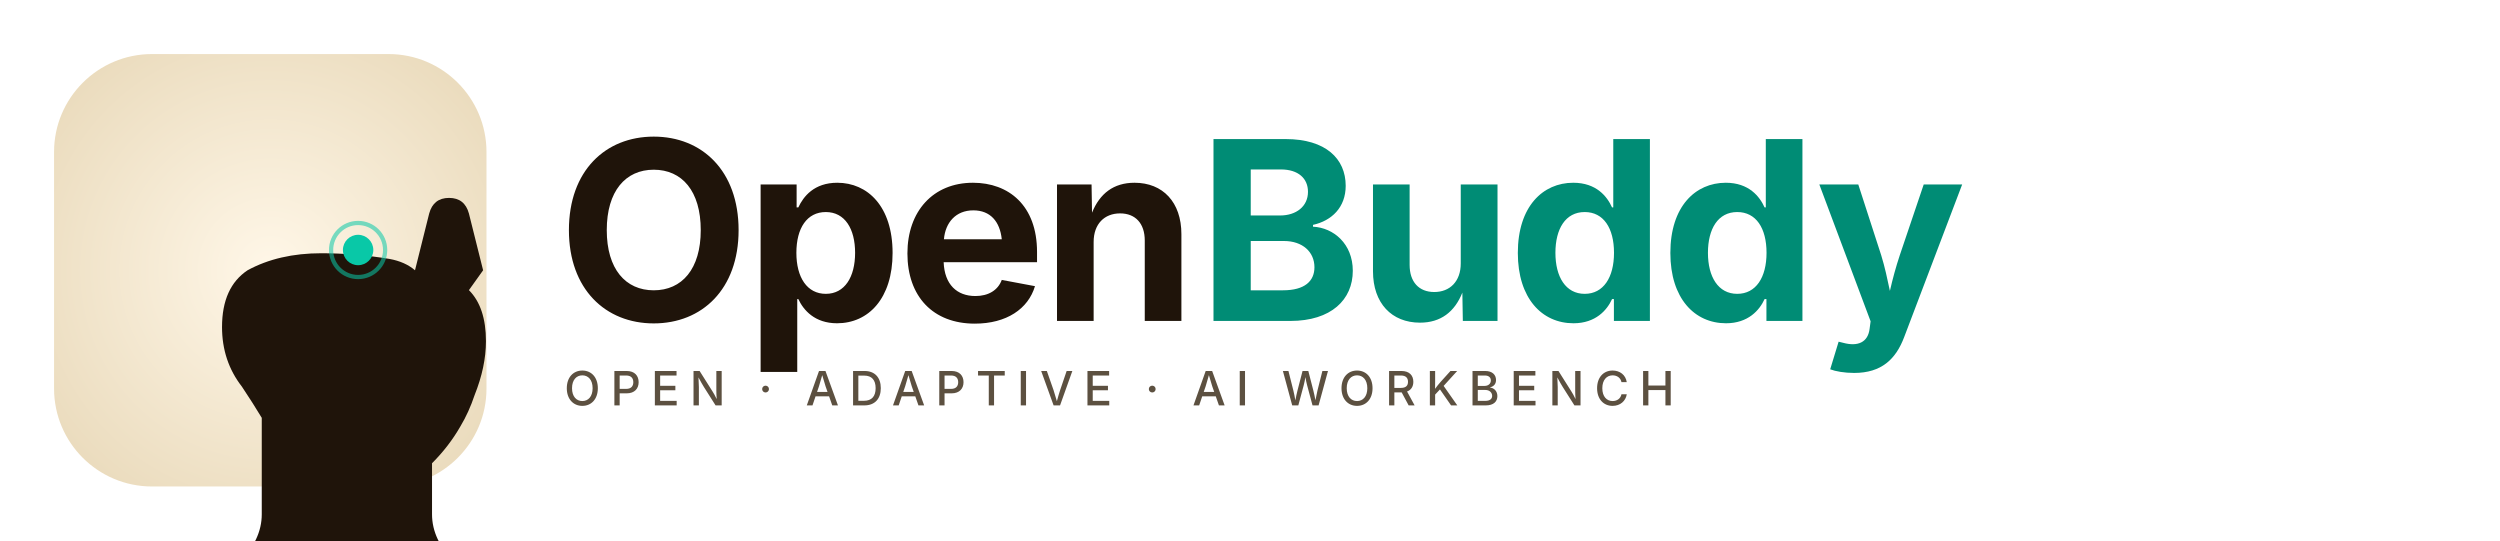
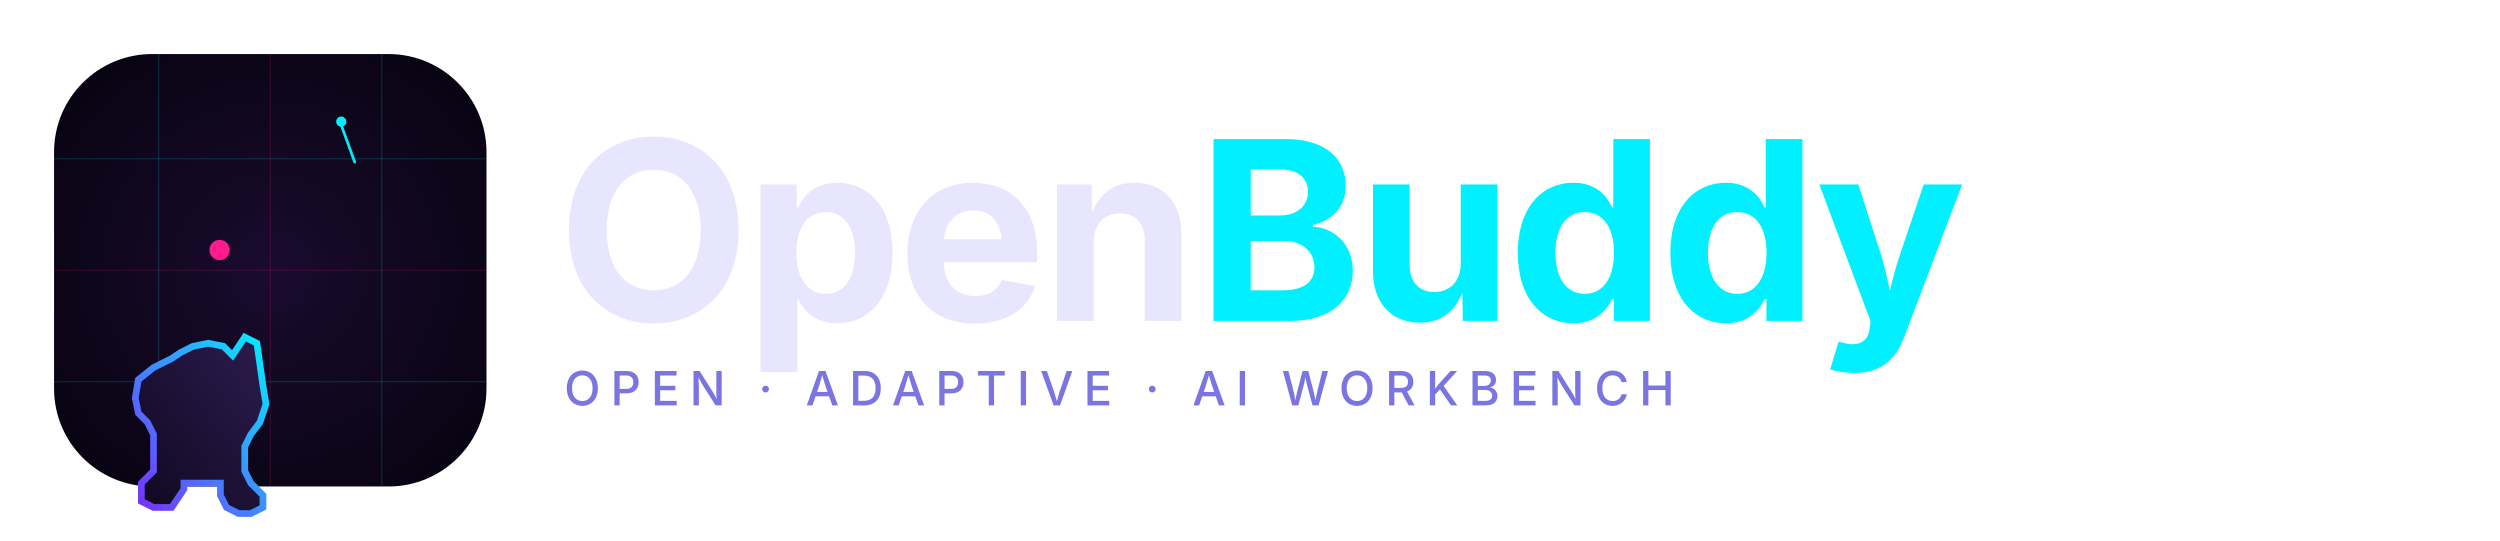
<svg xmlns="http://www.w3.org/2000/svg" width="1480" height="320" viewBox="0 0 1480 320" role="img" aria-label="OpenBuddy">
  <defs>
    <radialGradient id="bg" cx="50%" cy="50%" r="70%">
-       <stop stop-color="#FFF7E8" />
-       <stop offset="1" stop-color="#E8D8B8" />
+       <stop stop-color="#1A0B2E" />
+       <stop offset="1" stop-color="#06030F" />
    </radialGradient>
+     <linearGradient id="body" x1="0" y1="0" x2="1" y2="1">
+       <stop stop-color="#2D1B4E" />
+       <stop offset="1" stop-color="#0F0820" />
+     </linearGradient>
+     <linearGradient id="stroke" x1="0" y1="0" x2="1" y2="1">
+       <stop stop-color="#00F0FF" />
+       <stop offset="1" stop-color="#7B2BFF" />
+     </linearGradient>
  </defs>
  <g transform="translate(32 32)">
    <rect x="0" y="0" width="256" height="256" rx="58" fill="url(#bg)" />
-     <g transform="translate(128 128) scale(0.42)">
-       <path d="           M -300 0           L -280 -80           Q -274 -102 -252 -102           Q -230 -102 -224 -80           L -204 0           Q -190 -12 -168 -16           Q -120 -24 -72 -24           Q -12 -24 32 0           Q 68 24 68 80           Q 68 128 40 164           Q 24 188 12 208           L 12 344           Q 12 380 44 412           Q 60 432 60 460           Q 60 488 32 488           L -20 488           Q -48 488 -48 460           L -48 420           L -168 420           L -168 460           Q -168 488 -196 488           L -248 488           Q -276 488 -276 460           Q -276 432 -260 412           Q -228 380 -228 344           L -228 272           Q -252 248 -268 220           Q -280 200 -288 176           Q -304 136 -304 100           Q -304 52 -280 28           Z         " fill="#1F140A" transform="scale(-1 1)" />
+     <line x1="0" y1="62" x2="256" y2="62" stroke="#00F0FF" stroke-width=".6" opacity=".18" />
+     <line x1="0" y1="128" x2="256" y2="128" stroke="#FF1B8D" stroke-width=".6" opacity=".18" />
+     <line x1="0" y1="194" x2="256" y2="194" stroke="#00F0FF" stroke-width=".6" opacity=".18" />
+     <line x1="62" y1="0" x2="62" y2="256" stroke="#00F0FF" stroke-width=".6" opacity=".18" />
+     <line x1="128" y1="0" x2="128" y2="256" stroke="#FF1B8D" stroke-width=".6" opacity=".18" />
+     <line x1="194" y1="0" x2="194" y2="256" stroke="#00F0FF" stroke-width=".6" opacity=".18" />
+     <g transform="translate(128 128) scale(0.18)">
+       <path d="         M 280 380         L 300 240         L 340 220         L 380 280         L 410 250         L 460 240         L 510 250         L 550 270         L 580 290         L 640 320         L 690 360         L 700 420         L 690 470         L 660 500         L 640 540         L 640 660         L 680 700         L 680 760         L 640 780         L 580 780         L 560 750         L 540 720         L 540 700         L 420 700         L 420 740         L 400 780         L 360 800         L 320 800         L 280 780         L 280 740         L 320 700         L 340 660         L 340 580         L 320 540         L 290 500         L 270 440         Z       " fill="url(#body)" stroke="url(#stroke)" stroke-width="22" stroke-linejoin="miter" transform="scale(-1 1) translate(-256 0)" />
    </g>
-     <circle cx="180" cy="116" r="9" fill="#09C8A7" />
-     <circle cx="180" cy="116" r="16" fill="none" stroke="#09C8A7" stroke-width="2.5" opacity=".55" />
+     <circle cx="98" cy="116" r="6" fill="#FF1B8D" />
+     <line x1="178" y1="64" x2="170" y2="42" stroke="#00F0FF" stroke-width="1.6" stroke-linecap="round" />
+     <circle cx="170" cy="40" r="3" fill="#00F0FF" />
+     <line x1="0" y1="0" stroke="#00F0FF" stroke-width="3" />
  </g>
  <g transform="translate(330 0)" font-family="Inter, -apple-system, BlinkMacSystemFont, 'Segoe UI', Roboto, system-ui, sans-serif">
-     <text x="0" y="190" font-size="148" font-weight="700" letter-spacing="-3" fill="#1F140A">Open<tspan font-weight="700" fill="#008C75">Buddy</tspan>
+     <text x="0" y="190" font-size="148" font-weight="700" letter-spacing="-3" fill="#E8E5FF">Open<tspan font-weight="700" fill="#00F0FF">Buddy</tspan>
    </text>
-     <text x="4" y="240" font-size="28" font-weight="500" letter-spacing="6" fill="#5C5040">OPEN · ADAPTIVE · AI WORKBENCH</text>
+     <text x="4" y="240" font-size="28" font-weight="500" letter-spacing="6" fill="#7A75E0">OPEN · ADAPTIVE · AI WORKBENCH</text>
  </g>
</svg>
